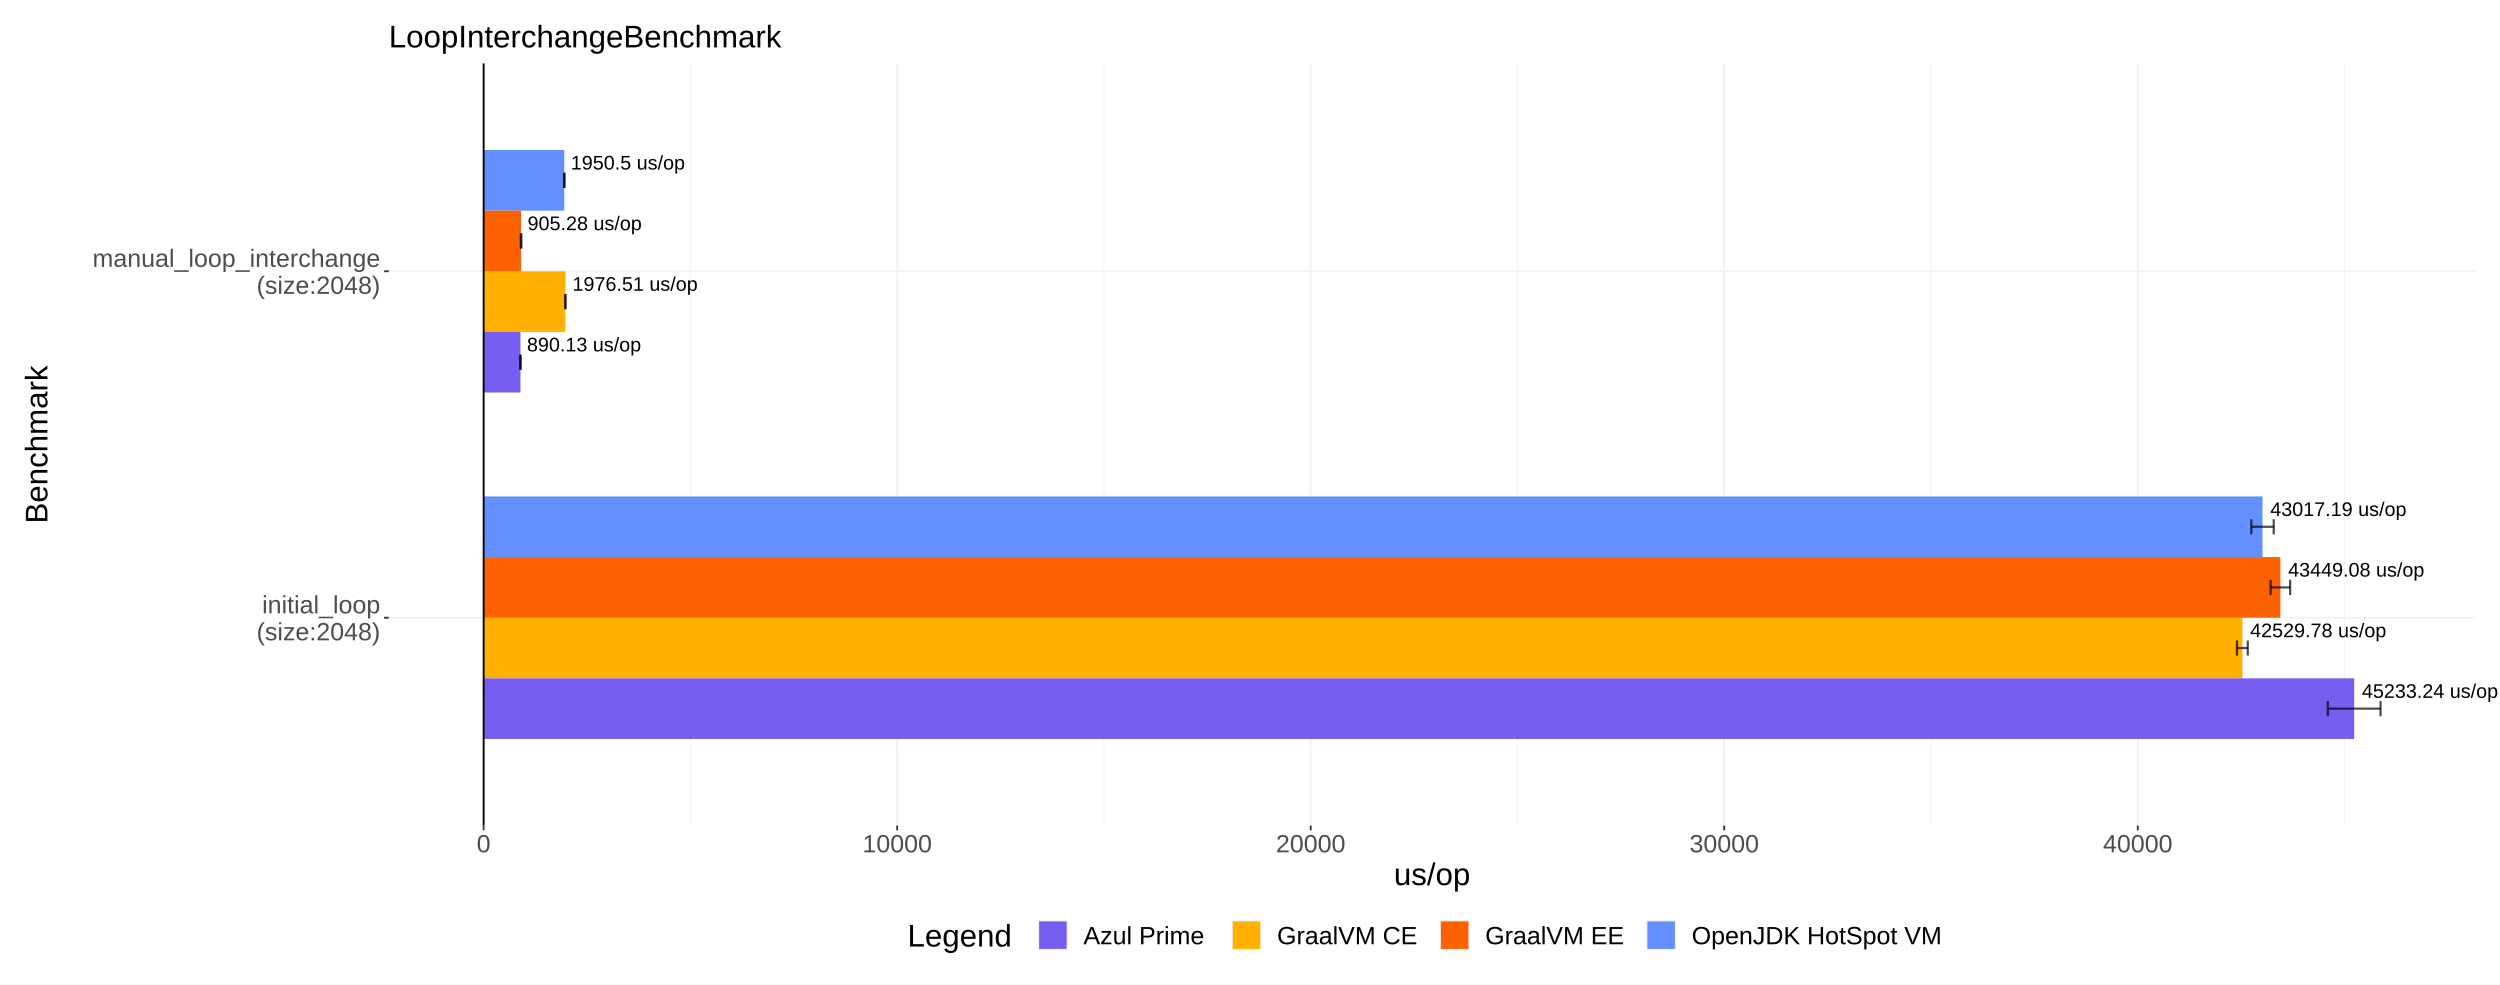
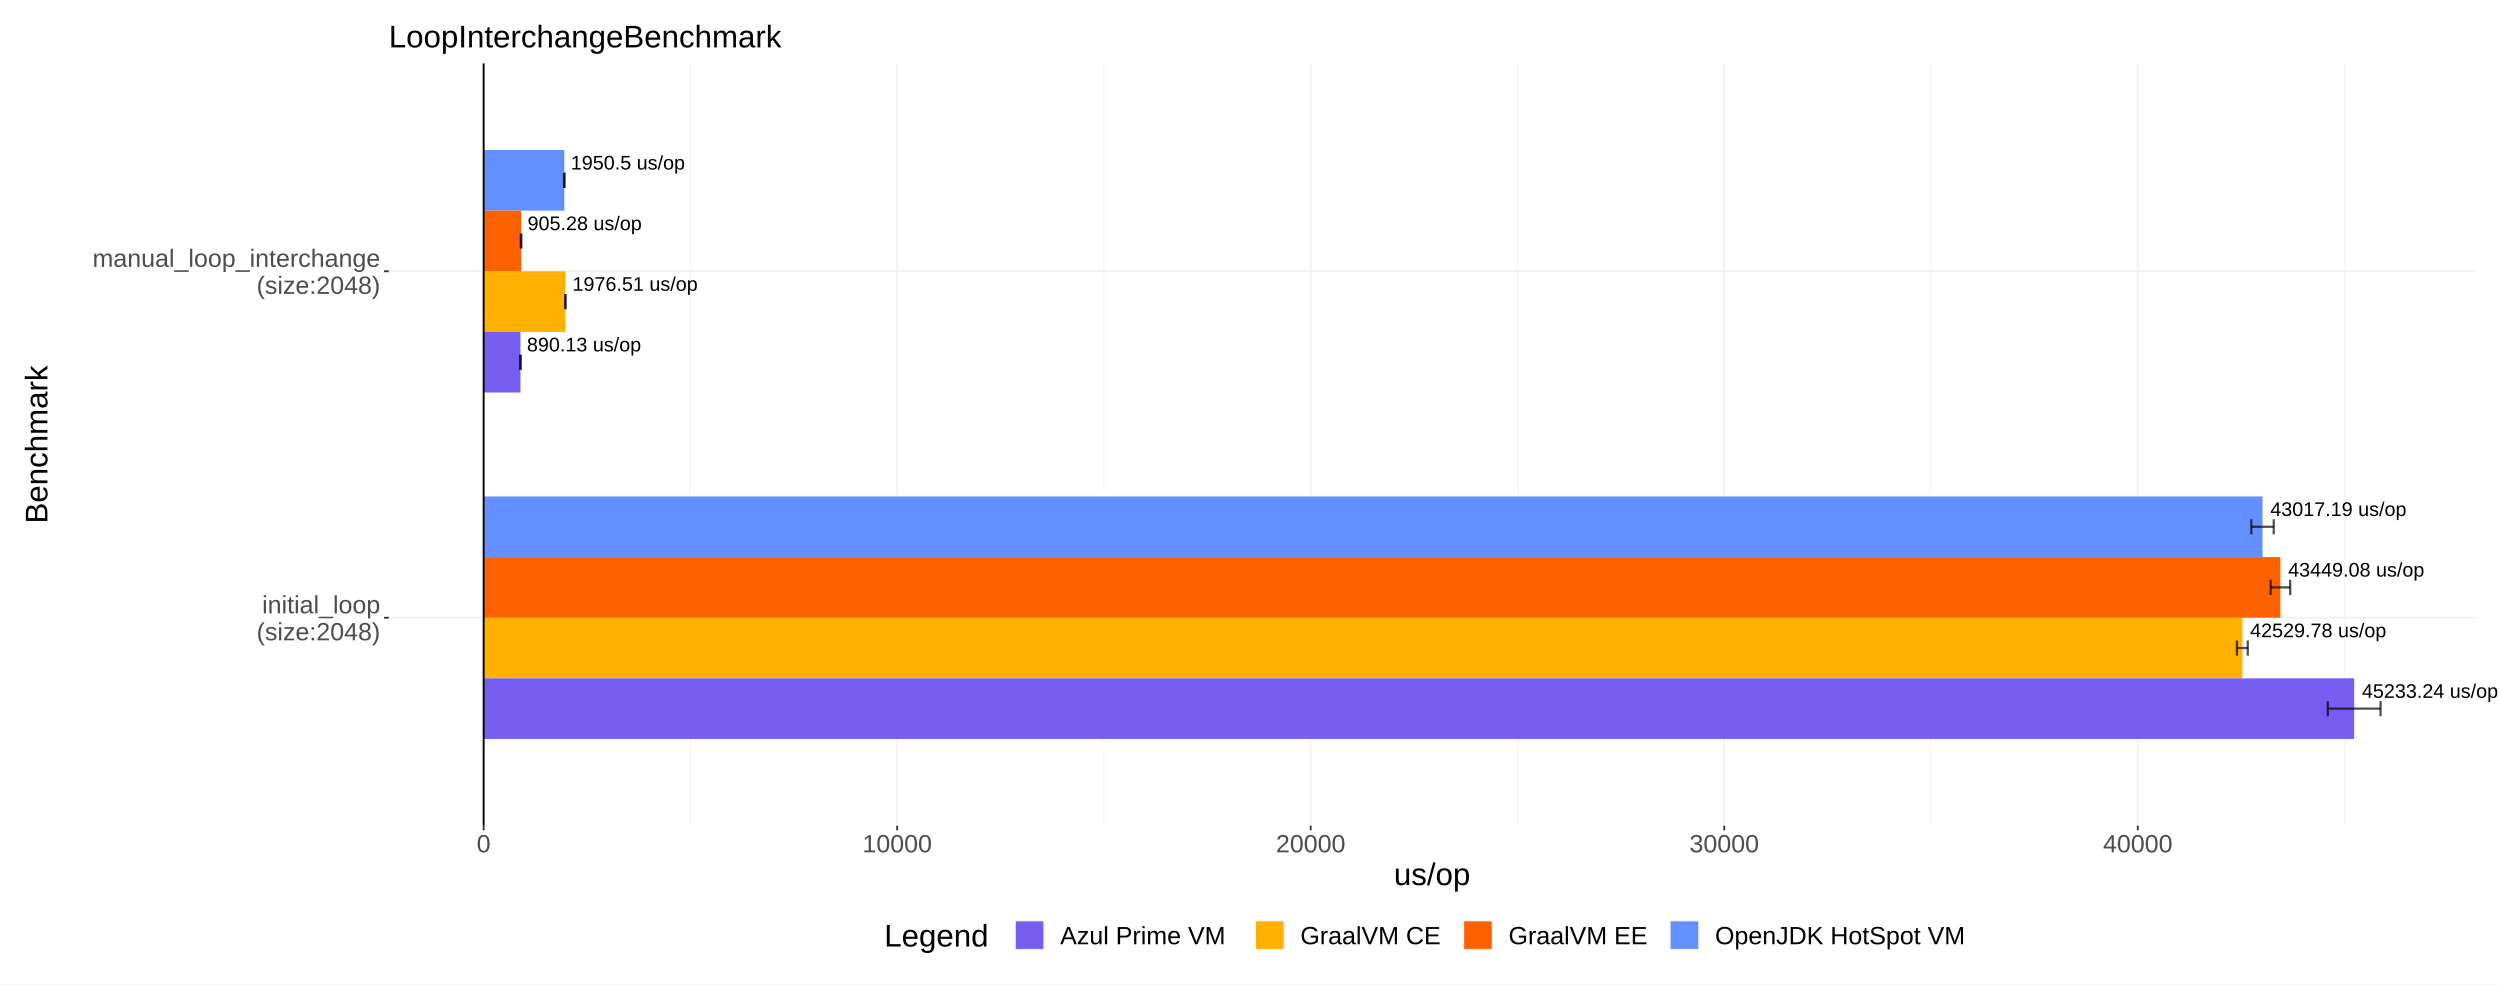
<svg xmlns="http://www.w3.org/2000/svg" class="svglite" width="1440.00pt" height="566.93pt" viewBox="0 0 1440.00 566.93">
  <defs>
    <style type="text/css">
    .svglite line, .svglite polyline, .svglite polygon, .svglite path, .svglite rect, .svglite circle {
      fill: none;
      stroke: #000000;
      stroke-linecap: round;
      stroke-linejoin: round;
      stroke-miterlimit: 10.00;
    }
    .svglite text {
      white-space: pre;
    }
  </style>
  </defs>
  <rect width="100%" height="100%" style="stroke: none; fill: #FFFFFF;" />
  <defs>
    <clipPath id="cpMC4wMHwxNDQwLjAwfDAuMDB8NTY2Ljkz">
      <rect x="0.00" y="0.00" width="1440.00" height="566.93" />
    </clipPath>
  </defs>
  <g clip-path="url(#cpMC4wMHwxNDQwLjAwfDAuMDB8NTY2Ljkz)">
    <rect x="-0" y="0.00" width="1440.00" height="566.93" style="stroke-width: 1.07; stroke: #FFFFFF; fill: #FFFFFF;" />
    <rect x="223.95" y="36.52" width="1201.88" height="439.01" style="stroke-width: 1.07; stroke: none;" />
    <polyline points="397.68,475.53 397.68,36.52 " style="stroke-width: 0.53; stroke: #F2F2F2; stroke-linecap: butt;" />
    <polyline points="635.87,475.53 635.87,36.52 " style="stroke-width: 0.53; stroke: #F2F2F2; stroke-linecap: butt;" />
    <polyline points="874.06,475.53 874.06,36.52 " style="stroke-width: 0.53; stroke: #F2F2F2; stroke-linecap: butt;" />
    <polyline points="1112.25,475.53 1112.25,36.52 " style="stroke-width: 0.53; stroke: #F2F2F2; stroke-linecap: butt;" />
    <polyline points="1350.45,475.53 1350.45,36.52 " style="stroke-width: 0.53; stroke: #F2F2F2; stroke-linecap: butt;" />
    <polyline points="223.95,355.80 1425.83,355.80 " style="stroke-width: 1.07; stroke: #F2F2F2; stroke-linecap: butt;" />
    <polyline points="223.95,156.25 1425.83,156.25 " style="stroke-width: 1.07; stroke: #F2F2F2; stroke-linecap: butt;" />
    <polyline points="278.58,475.53 278.58,36.52 " style="stroke-width: 1.07; stroke: #F2F2F2; stroke-linecap: butt;" />
    <polyline points="516.77,475.53 516.77,36.52 " style="stroke-width: 1.07; stroke: #F2F2F2; stroke-linecap: butt;" />
    <polyline points="754.96,475.53 754.96,36.52 " style="stroke-width: 1.07; stroke: #F2F2F2; stroke-linecap: butt;" />
    <polyline points="993.16,475.53 993.16,36.52 " style="stroke-width: 1.07; stroke: #F2F2F2; stroke-linecap: butt;" />
    <polyline points="1231.35,475.53 1231.35,36.52 " style="stroke-width: 1.07; stroke: #F2F2F2; stroke-linecap: butt;" />
    <rect x="278.58" y="285.96" width="1024.64" height="34.92" style="stroke-width: 1.07; stroke: none; stroke-linecap: butt; stroke-linejoin: miter; fill: #648FFF;" />
    <rect x="278.58" y="355.80" width="1013.03" height="34.92" style="stroke-width: 1.07; stroke: none; stroke-linecap: butt; stroke-linejoin: miter; fill: #FFB000;" />
    <rect x="278.58" y="320.88" width="1034.93" height="34.92" style="stroke-width: 1.07; stroke: none; stroke-linecap: butt; stroke-linejoin: miter; fill: #FE6100;" />
    <rect x="278.58" y="390.72" width="1077.42" height="34.92" style="stroke-width: 1.07; stroke: none; stroke-linecap: butt; stroke-linejoin: miter; fill: #785EF0;" />
    <rect x="278.58" y="86.41" width="46.46" height="34.92" style="stroke-width: 1.07; stroke: none; stroke-linecap: butt; stroke-linejoin: miter; fill: #648FFF;" />
    <rect x="278.58" y="156.25" width="47.08" height="34.92" style="stroke-width: 1.07; stroke: none; stroke-linecap: butt; stroke-linejoin: miter; fill: #FFB000;" />
    <rect x="278.58" y="121.33" width="21.56" height="34.92" style="stroke-width: 1.07; stroke: none; stroke-linecap: butt; stroke-linejoin: miter; fill: #FE6100;" />
    <rect x="278.58" y="191.17" width="21.20" height="34.92" style="stroke-width: 1.07; stroke: none; stroke-linecap: butt; stroke-linejoin: miter; fill: #785EF0;" />
    <text x="1307.67" y="297.20" style="font-size: 11.38px; font-family: &quot;Liberation Sans&quot;;" textLength="89.03px" lengthAdjust="spacingAndGlyphs">43017.19 us/op</text>
    <text x="1296.06" y="367.04" style="font-size: 11.38px; font-family: &quot;Liberation Sans&quot;;" textLength="89.03px" lengthAdjust="spacingAndGlyphs">42529.78 us/op</text>
    <text x="1317.96" y="332.12" style="font-size: 11.38px; font-family: &quot;Liberation Sans&quot;;" textLength="89.03px" lengthAdjust="spacingAndGlyphs">43449.08 us/op</text>
    <text x="1360.45" y="401.96" style="font-size: 11.38px; font-family: &quot;Liberation Sans&quot;;" textLength="89.03px" lengthAdjust="spacingAndGlyphs">45233.24 us/op</text>
    <text x="328.77" y="97.65" style="font-size: 11.38px; font-family: &quot;Liberation Sans&quot;;" textLength="74.56px" lengthAdjust="spacingAndGlyphs">1950.5 us/op</text>
    <text x="329.75" y="167.49" style="font-size: 11.38px; font-family: &quot;Liberation Sans&quot;;" textLength="81.79px" lengthAdjust="spacingAndGlyphs">1976.51 us/op</text>
    <text x="303.87" y="132.57" style="font-size: 11.38px; font-family: &quot;Liberation Sans&quot;;" textLength="74.56px" lengthAdjust="spacingAndGlyphs">905.28 us/op</text>
    <text x="303.51" y="202.41" style="font-size: 11.38px; font-family: &quot;Liberation Sans&quot;;" textLength="74.56px" lengthAdjust="spacingAndGlyphs">890.13 us/op</text>
    <polyline points="1309.67,307.79 1309.67,299.05 " style="stroke-width: 1.28; stroke: #000000; stroke-opacity: 0.70; stroke-linecap: butt;" />
    <polyline points="1309.67,303.42 1296.76,303.42 " style="stroke-width: 1.28; stroke: #000000; stroke-opacity: 0.70; stroke-linecap: butt;" />
    <polyline points="1296.76,307.79 1296.76,299.05 " style="stroke-width: 1.28; stroke: #000000; stroke-opacity: 0.70; stroke-linecap: butt;" />
    <polyline points="1294.72,377.63 1294.72,368.90 " style="stroke-width: 1.28; stroke: #000000; stroke-opacity: 0.70; stroke-linecap: butt;" />
    <polyline points="1294.72,373.26 1288.49,373.26 " style="stroke-width: 1.28; stroke: #000000; stroke-opacity: 0.70; stroke-linecap: butt;" />
    <polyline points="1288.49,377.63 1288.49,368.90 " style="stroke-width: 1.28; stroke: #000000; stroke-opacity: 0.70; stroke-linecap: butt;" />
    <polyline points="1319.13,342.71 1319.13,333.98 " style="stroke-width: 1.28; stroke: #000000; stroke-opacity: 0.70; stroke-linecap: butt;" />
    <polyline points="1319.13,338.34 1307.88,338.34 " style="stroke-width: 1.28; stroke: #000000; stroke-opacity: 0.70; stroke-linecap: butt;" />
    <polyline points="1307.88,342.71 1307.88,333.98 " style="stroke-width: 1.28; stroke: #000000; stroke-opacity: 0.70; stroke-linecap: butt;" />
    <polyline points="1371.20,412.55 1371.20,403.82 " style="stroke-width: 1.28; stroke: #000000; stroke-opacity: 0.70; stroke-linecap: butt;" />
    <polyline points="1371.20,408.18 1340.81,408.18 " style="stroke-width: 1.28; stroke: #000000; stroke-opacity: 0.70; stroke-linecap: butt;" />
    <polyline points="1340.81,412.55 1340.81,403.82 " style="stroke-width: 1.28; stroke: #000000; stroke-opacity: 0.70; stroke-linecap: butt;" />
    <polyline points="325.20,108.24 325.20,99.51 " style="stroke-width: 1.28; stroke: #000000; stroke-opacity: 0.70; stroke-linecap: butt;" />
    <polyline points="325.20,103.87 324.88,103.87 " style="stroke-width: 1.28; stroke: #000000; stroke-opacity: 0.70; stroke-linecap: butt;" />
    <polyline points="324.88,108.24 324.88,99.51 " style="stroke-width: 1.28; stroke: #000000; stroke-opacity: 0.70; stroke-linecap: butt;" />
    <polyline points="325.67,178.08 325.67,169.35 " style="stroke-width: 1.28; stroke: #000000; stroke-opacity: 0.70; stroke-linecap: butt;" />
    <polyline points="325.67,173.71 325.64,173.71 " style="stroke-width: 1.28; stroke: #000000; stroke-opacity: 0.70; stroke-linecap: butt;" />
    <polyline points="325.64,178.08 325.64,169.35 " style="stroke-width: 1.28; stroke: #000000; stroke-opacity: 0.70; stroke-linecap: butt;" />
    <polyline points="300.29,143.16 300.29,134.43 " style="stroke-width: 1.28; stroke: #000000; stroke-opacity: 0.70; stroke-linecap: butt;" />
    <polyline points="300.29,138.79 299.99,138.79 " style="stroke-width: 1.28; stroke: #000000; stroke-opacity: 0.70; stroke-linecap: butt;" />
    <polyline points="299.99,143.16 299.99,134.43 " style="stroke-width: 1.28; stroke: #000000; stroke-opacity: 0.70; stroke-linecap: butt;" />
    <polyline points="299.95,213.00 299.95,204.27 " style="stroke-width: 1.28; stroke: #000000; stroke-opacity: 0.70; stroke-linecap: butt;" />
    <polyline points="299.95,208.63 299.61,208.63 " style="stroke-width: 1.28; stroke: #000000; stroke-opacity: 0.70; stroke-linecap: butt;" />
    <polyline points="299.61,213.00 299.61,204.27 " style="stroke-width: 1.28; stroke: #000000; stroke-opacity: 0.70; stroke-linecap: butt;" />
    <line x1="278.58" y1="475.53" x2="278.58" y2="36.52" style="stroke-width: 1.07; stroke-linecap: butt;" />
    <text x="219.02" y="353.27" text-anchor="end" style="font-size: 14.40px;fill: #4D4D4D; font-family: &quot;Liberation Sans&quot;;" textLength="77.52px" lengthAdjust="spacingAndGlyphs">initial_loop</text>
    <text x="219.02" y="368.82" text-anchor="end" style="font-size: 14.40px;fill: #4D4D4D; font-family: &quot;Liberation Sans&quot;;" textLength="80.61px" lengthAdjust="spacingAndGlyphs">(size:2048)</text>
    <text x="219.02" y="153.72" text-anchor="end" style="font-size: 14.40px;fill: #4D4D4D; font-family: &quot;Liberation Sans&quot;;" textLength="185.23px" lengthAdjust="spacingAndGlyphs">manual_loop_interchange</text>
    <text x="219.02" y="169.27" text-anchor="end" style="font-size: 14.40px;fill: #4D4D4D; font-family: &quot;Liberation Sans&quot;;" textLength="80.61px" lengthAdjust="spacingAndGlyphs">(size:2048)</text>
    <polyline points="221.21,355.80 223.95,355.80 " style="stroke-width: 1.07; stroke: #333333; stroke-linecap: butt;" />
    <polyline points="221.21,156.25 223.95,156.25 " style="stroke-width: 1.07; stroke: #333333; stroke-linecap: butt;" />
    <polyline points="278.58,478.27 278.58,475.53 " style="stroke-width: 1.07; stroke: #333333; stroke-linecap: butt;" />
    <polyline points="516.77,478.27 516.77,475.53 " style="stroke-width: 1.07; stroke: #333333; stroke-linecap: butt;" />
    <polyline points="754.96,478.27 754.96,475.53 " style="stroke-width: 1.07; stroke: #333333; stroke-linecap: butt;" />
    <polyline points="993.16,478.27 993.16,475.53 " style="stroke-width: 1.07; stroke: #333333; stroke-linecap: butt;" />
    <polyline points="1231.35,478.27 1231.35,475.53 " style="stroke-width: 1.07; stroke: #333333; stroke-linecap: butt;" />
    <text x="278.58" y="490.95" text-anchor="middle" style="font-size: 14.40px;fill: #4D4D4D; font-family: &quot;Liberation Sans&quot;;" textLength="9.16px" lengthAdjust="spacingAndGlyphs">0</text>
    <text x="516.77" y="490.95" text-anchor="middle" style="font-size: 14.40px;fill: #4D4D4D; font-family: &quot;Liberation Sans&quot;;" textLength="45.79px" lengthAdjust="spacingAndGlyphs">10000</text>
    <text x="754.96" y="490.95" text-anchor="middle" style="font-size: 14.40px;fill: #4D4D4D; font-family: &quot;Liberation Sans&quot;;" textLength="45.79px" lengthAdjust="spacingAndGlyphs">20000</text>
    <text x="993.16" y="490.95" text-anchor="middle" style="font-size: 14.40px;fill: #4D4D4D; font-family: &quot;Liberation Sans&quot;;" textLength="45.79px" lengthAdjust="spacingAndGlyphs">30000</text>
    <text x="1231.35" y="490.95" text-anchor="middle" style="font-size: 14.40px;fill: #4D4D4D; font-family: &quot;Liberation Sans&quot;;" textLength="45.79px" lengthAdjust="spacingAndGlyphs">40000</text>
    <text x="824.89" y="509.81" text-anchor="middle" style="font-size: 18.00px; font-family: &quot;Liberation Sans&quot;;" textLength="49.28px" lengthAdjust="spacingAndGlyphs">us/op</text>
    <text transform="translate(27.30,256.03) rotate(-90)" text-anchor="middle" style="font-size: 18.00px; font-family: &quot;Liberation Sans&quot;;" textLength="102.52px" lengthAdjust="spacingAndGlyphs">Benchmark</text>
-     <rect x="517.26" y="524.52" width="615.25" height="28.24" style="stroke-width: 1.07; stroke: none; fill: #FFFFFF;" />
-     <text x="522.74" y="545.20" style="font-size: 18.00px; font-family: &quot;Liberation Sans&quot;;" textLength="66.12px" lengthAdjust="spacingAndGlyphs">Legend</text>
-     <rect x="597.82" y="530.00" width="17.28" height="17.28" style="stroke-width: 1.07; stroke: none; fill: #F2F2F2;" />
-     <rect x="598.53" y="530.71" width="15.86" height="15.86" style="stroke-width: 1.07; stroke: none; stroke-linecap: butt; stroke-linejoin: miter; fill: #785EF0;" />
-     <rect x="709.34" y="530.00" width="17.28" height="17.28" style="stroke-width: 1.07; stroke: none; fill: #F2F2F2;" />
-     <rect x="710.04" y="530.71" width="15.86" height="15.86" style="stroke-width: 1.07; stroke: none; stroke-linecap: butt; stroke-linejoin: miter; fill: #FFB000;" />
-     <rect x="829.24" y="530.00" width="17.28" height="17.28" style="stroke-width: 1.07; stroke: none; fill: #F2F2F2;" />
-     <rect x="829.94" y="530.71" width="15.86" height="15.86" style="stroke-width: 1.07; stroke: none; stroke-linecap: butt; stroke-linejoin: miter; fill: #FE6100;" />
-     <rect x="948.18" y="530.00" width="17.28" height="17.28" style="stroke-width: 1.07; stroke: none; fill: #F2F2F2;" />
-     <rect x="948.89" y="530.71" width="15.86" height="15.86" style="stroke-width: 1.07; stroke: none; stroke-linecap: butt; stroke-linejoin: miter; fill: #648FFF;" />
-     <text x="624.07" y="543.88" style="font-size: 14.40px; font-family: &quot;Liberation Sans&quot;;" textLength="76.30px" lengthAdjust="spacingAndGlyphs">Azul Prime</text>
-     <text x="735.58" y="543.88" style="font-size: 14.40px; font-family: &quot;Liberation Sans&quot;;" textLength="84.69px" lengthAdjust="spacingAndGlyphs">GraalVM CE</text>
-     <text x="855.48" y="543.88" style="font-size: 14.40px; font-family: &quot;Liberation Sans&quot;;" textLength="83.73px" lengthAdjust="spacingAndGlyphs">GraalVM EE</text>
-     <text x="974.42" y="543.88" style="font-size: 14.40px; font-family: &quot;Liberation Sans&quot;;" textLength="152.61px" lengthAdjust="spacingAndGlyphs">OpenJDK HotSpot VM</text>
+     <rect x="503.84" y="524.52" width="642.09" height="28.24" style="stroke-width: 1.07; stroke: none; fill: #FFFFFF;" />
+     <text x="509.32" y="545.20" style="font-size: 18.00px; font-family: &quot;Liberation Sans&quot;;" textLength="66.12px" lengthAdjust="spacingAndGlyphs">Legend</text>
+     <rect x="584.41" y="530.00" width="17.28" height="17.28" style="stroke-width: 1.07; stroke: none; fill: #F2F2F2;" />
+     <rect x="585.12" y="530.71" width="15.86" height="15.86" style="stroke-width: 1.07; stroke: none; stroke-linecap: butt; stroke-linejoin: miter; fill: #785EF0;" />
+     <rect x="722.75" y="530.00" width="17.28" height="17.28" style="stroke-width: 1.07; stroke: none; fill: #F2F2F2;" />
+     <rect x="723.46" y="530.71" width="15.86" height="15.86" style="stroke-width: 1.07; stroke: none; stroke-linecap: butt; stroke-linejoin: miter; fill: #FFB000;" />
+     <rect x="842.65" y="530.00" width="17.28" height="17.28" style="stroke-width: 1.07; stroke: none; fill: #F2F2F2;" />
+     <rect x="843.36" y="530.71" width="15.86" height="15.86" style="stroke-width: 1.07; stroke: none; stroke-linecap: butt; stroke-linejoin: miter; fill: #FE6100;" />
+     <rect x="961.59" y="530.00" width="17.28" height="17.28" style="stroke-width: 1.07; stroke: none; fill: #F2F2F2;" />
+     <rect x="962.30" y="530.71" width="15.86" height="15.86" style="stroke-width: 1.07; stroke: none; stroke-linecap: butt; stroke-linejoin: miter; fill: #648FFF;" />
+     <text x="610.65" y="543.88" style="font-size: 14.40px; font-family: &quot;Liberation Sans&quot;;" textLength="103.13px" lengthAdjust="spacingAndGlyphs">Azul Prime VM</text>
+     <text x="749.00" y="543.88" style="font-size: 14.40px; font-family: &quot;Liberation Sans&quot;;" textLength="84.69px" lengthAdjust="spacingAndGlyphs">GraalVM CE</text>
+     <text x="868.90" y="543.88" style="font-size: 14.40px; font-family: &quot;Liberation Sans&quot;;" textLength="83.73px" lengthAdjust="spacingAndGlyphs">GraalVM EE</text>
+     <text x="987.84" y="543.88" style="font-size: 14.40px; font-family: &quot;Liberation Sans&quot;;" textLength="152.61px" lengthAdjust="spacingAndGlyphs">OpenJDK HotSpot VM</text>
    <text x="223.95" y="27.30" style="font-size: 18.00px; font-family: &quot;Liberation Sans&quot;;" textLength="253.78px" lengthAdjust="spacingAndGlyphs">LoopInterchangeBenchmark</text>
  </g>
</svg>
